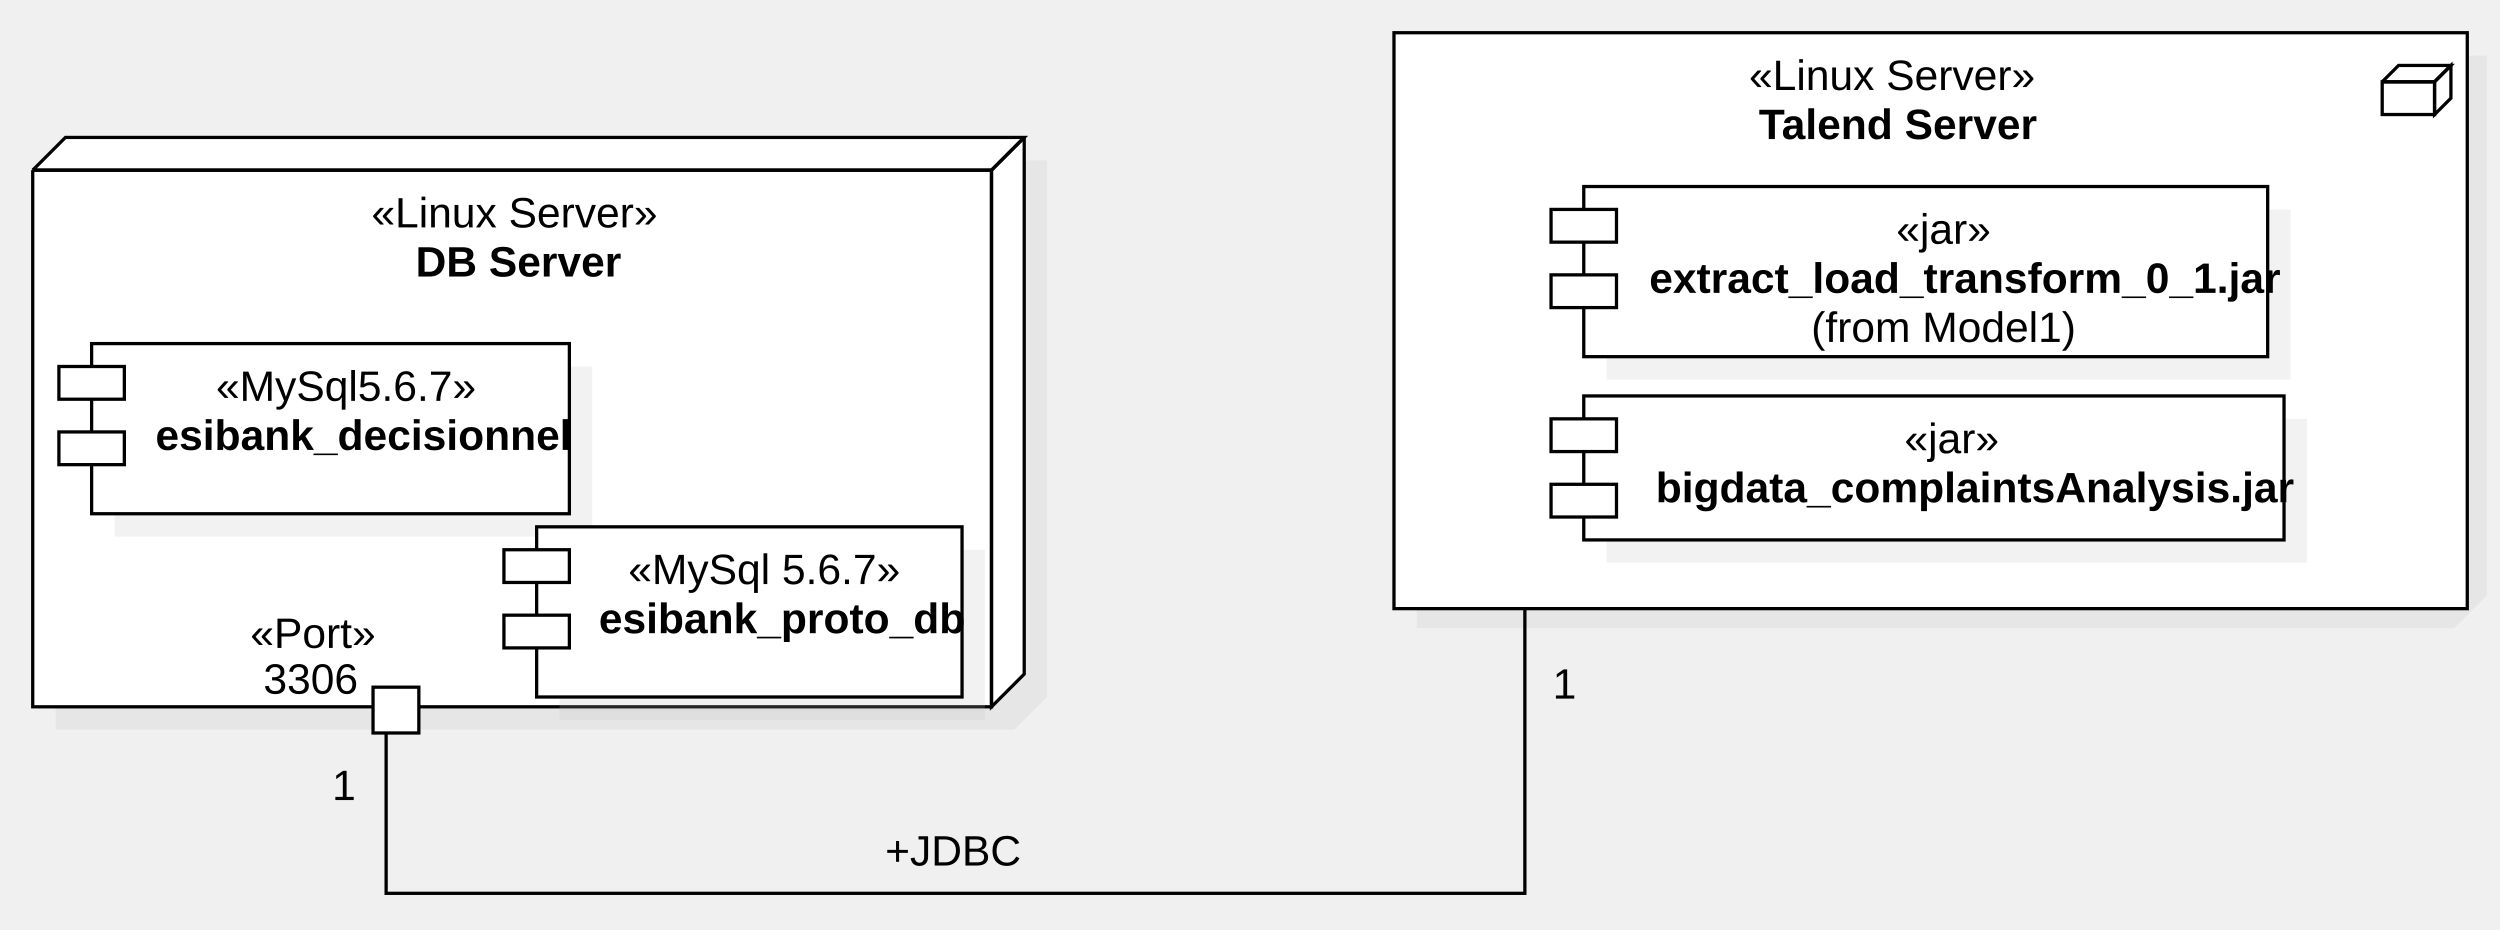
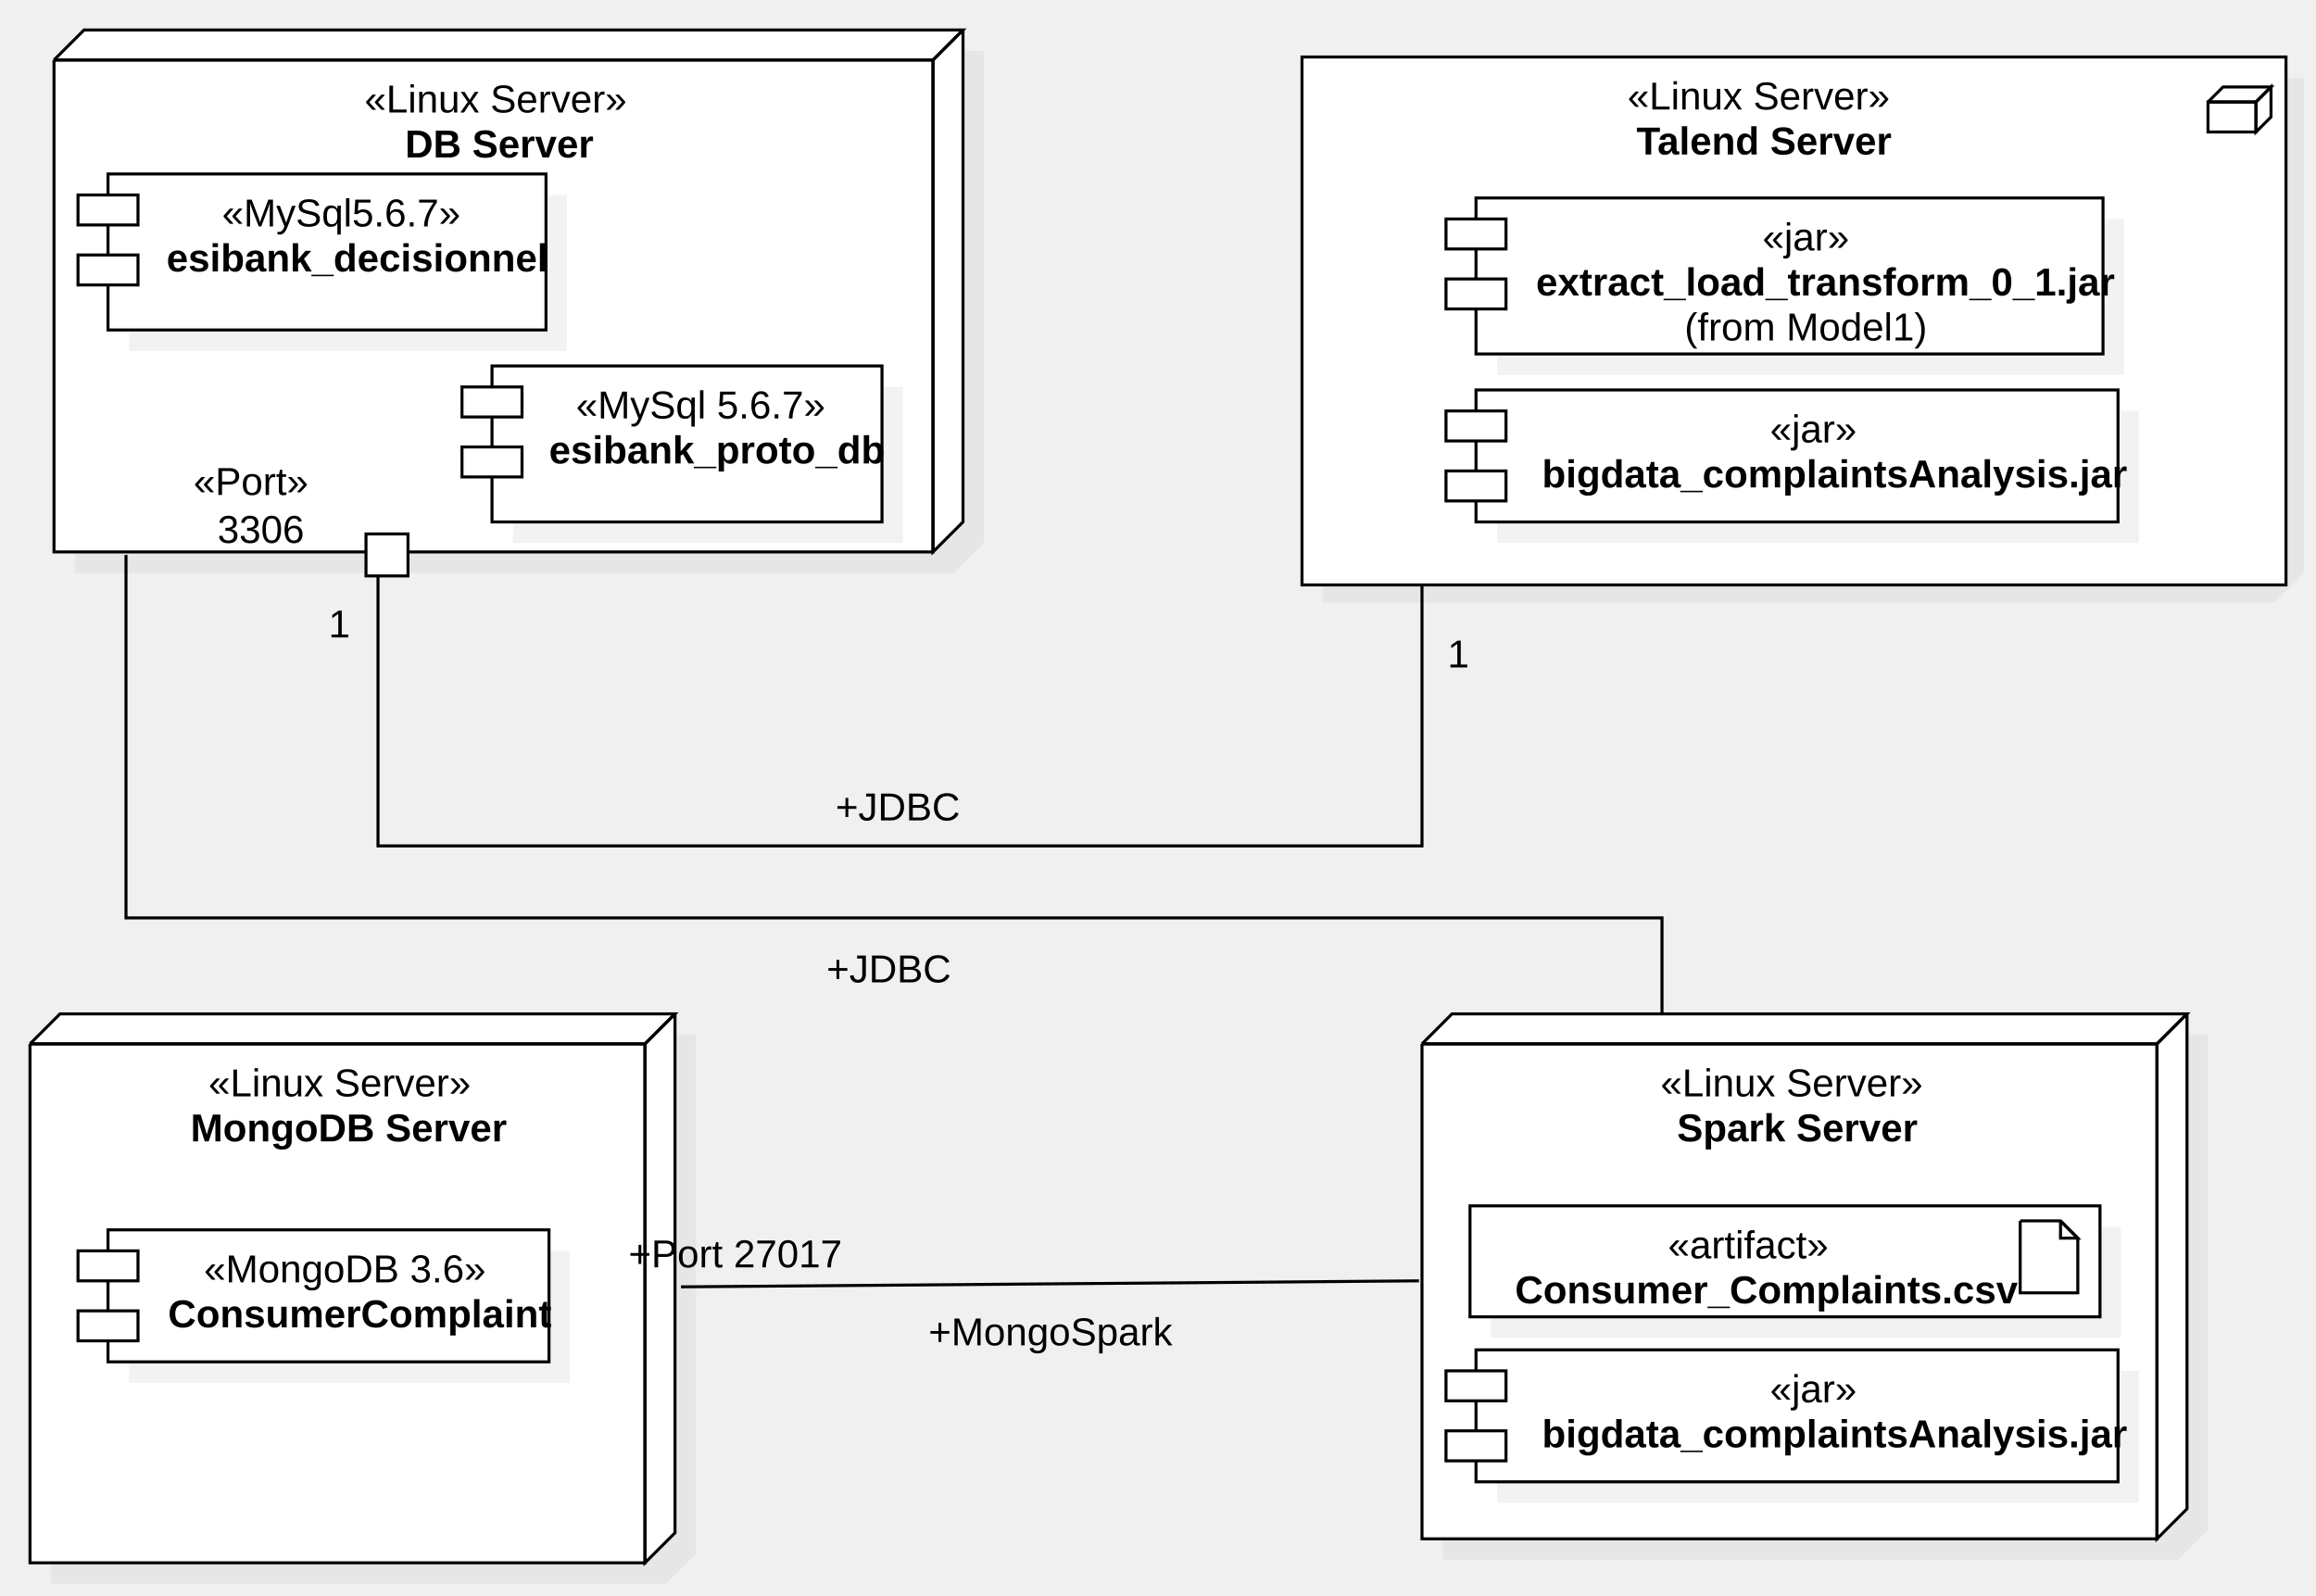
- <svg xmlns="http://www.w3.org/2000/svg" version="1.1" width="764" height="284">
+ <svg xmlns="http://www.w3.org/2000/svg" version="1.1" width="772" height="532">
  <defs />
  <g>
-     <g transform="translate(-62,-143) scale(1,1)">
-       <path fill="#C0C0C0" stroke="none" d="M 79 202 L 372 202 L 372 366 L 79 366" opacity="0.2" />
-     </g>
-     <g transform="translate(-62,-143) scale(1,1)">
-       <path fill="#C0C0C0" stroke="none" d="M 79 202 L 89 192 L 382 192 L 372 202" opacity="0.2" />
-     </g>
-     <g transform="translate(-62,-143) scale(1,1)">
-       <path fill="#C0C0C0" stroke="none" d="M 382 192 L 372 202 L 372 366 L 382 356" opacity="0.2" />
-     </g>
-     <g transform="translate(-62,-143) scale(1,1)">
-       <path fill="#ffffff" stroke="none" d="M 72 195 L 365 195 L 365 359 L 72 359" />
-     </g>
-     <g transform="translate(-62,-143) scale(1,1)">
-       <path fill="#ffffff" stroke="none" d="M 72 195 L 82 185 L 375 185 L 365 195" />
-     </g>
-     <g transform="translate(-62,-143) scale(1,1)">
-       <path fill="#ffffff" stroke="none" d="M 375 185 L 365 195 L 365 359 L 375 349" />
-     </g>
-     <g transform="translate(-62,-143) scale(1,1)">
-       <path fill="none" stroke="#000000" d="M 72 195 L 365 195 L 365 359 L 72 359 L 72 195" stroke-miterlimit="10" />
-     </g>
-     <g transform="translate(-62,-143) scale(1,1)">
-       <path fill="none" stroke="#000000" d="M 72 195 L 82 185 L 375 185 L 365 195 L 72 195" stroke-miterlimit="10" />
-     </g>
-     <g transform="translate(-62,-143) scale(1,1)">
-       <path fill="none" stroke="#000000" d="M 375 185 L 365 195 L 365 359 L 375 349 L 375 185" stroke-miterlimit="10" />
-     </g>
-     <g transform="translate(-62,-143) scale(1,1)">
-       <g>
-         <path fill="none" stroke="none" />
-         <text fill="#000000" stroke="none" font-family="Arial" font-size="13px" font-style="normal" font-weight="normal" text-decoration="none" x="175.5" y="212.5">«Linux Server»</text>
-       </g>
-     </g>
-     <g transform="translate(-62,-143) scale(1,1)">
-       <g>
-         <path fill="none" stroke="none" />
-         <text fill="#000000" stroke="none" font-family="Arial" font-size="13px" font-style="normal" font-weight="bold" text-decoration="none" x="189" y="227.5">DB Server</text>
-       </g>
-     </g>
-     <g transform="translate(-62,-143) scale(1,1)">
+     <g transform="translate(-54,-134) scale(1,1)">
+       <path fill="#C0C0C0" stroke="none" d="M 79 161 L 372 161 L 372 325 L 79 325" opacity="0.2" />
+     </g>
+     <g transform="translate(-54,-134) scale(1,1)">
+       <path fill="#C0C0C0" stroke="none" d="M 79 161 L 89 151 L 382 151 L 372 161" opacity="0.2" />
+     </g>
+     <g transform="translate(-54,-134) scale(1,1)">
+       <path fill="#C0C0C0" stroke="none" d="M 382 151 L 372 161 L 372 325 L 382 315" opacity="0.2" />
+     </g>
+     <g transform="translate(-54,-134) scale(1,1)">
+       <path fill="#ffffff" stroke="none" d="M 72 154 L 365 154 L 365 318 L 72 318" />
+     </g>
+     <g transform="translate(-54,-134) scale(1,1)">
+       <path fill="#ffffff" stroke="none" d="M 72 154 L 82 144 L 375 144 L 365 154" />
+     </g>
+     <g transform="translate(-54,-134) scale(1,1)">
+       <path fill="#ffffff" stroke="none" d="M 375 144 L 365 154 L 365 318 L 375 308" />
+     </g>
+     <g transform="translate(-54,-134) scale(1,1)">
+       <path fill="none" stroke="#000000" d="M 72 154 L 365 154 L 365 318 L 72 318 L 72 154" stroke-miterlimit="10" />
+     </g>
+     <g transform="translate(-54,-134) scale(1,1)">
+       <path fill="none" stroke="#000000" d="M 72 154 L 82 144 L 375 144 L 365 154 L 72 154" stroke-miterlimit="10" />
+     </g>
+     <g transform="translate(-54,-134) scale(1,1)">
+       <path fill="none" stroke="#000000" d="M 375 144 L 365 154 L 365 318 L 375 308 L 375 144" stroke-miterlimit="10" />
+     </g>
+     <g transform="translate(-54,-134) scale(1,1)">
+       <g>
+         <path fill="none" stroke="none" />
+         <text fill="#000000" stroke="none" font-family="Arial" font-size="13px" font-style="normal" font-weight="normal" text-decoration="none" x="175.5" y="171.5">«Linux Server»</text>
+       </g>
+     </g>
+     <g transform="translate(-54,-134) scale(1,1)">
+       <g>
+         <path fill="none" stroke="none" />
+         <text fill="#000000" stroke="none" font-family="Arial" font-size="13px" font-style="normal" font-weight="bold" text-decoration="none" x="189" y="186.5">DB Server</text>
+       </g>
+     </g>
+     <g transform="translate(-54,-134) scale(1,1)">
      <path fill="#C0C0C0" stroke="none" d="M 495 170 L 812 170 L 812 335 L 495 335" opacity="0.2" />
    </g>
-     <g transform="translate(-62,-143) scale(1,1)">
+     <g transform="translate(-54,-134) scale(1,1)">
      <path fill="#C0C0C0" stroke="none" d="M 495 170 L 505 160 L 822 160 L 812 170" opacity="0.2" />
    </g>
-     <g transform="translate(-62,-143) scale(1,1)">
+     <g transform="translate(-54,-134) scale(1,1)">
      <path fill="#C0C0C0" stroke="none" d="M 822 160 L 812 170 L 812 335 L 822 325" opacity="0.2" />
    </g>
-     <g transform="translate(-62,-143) scale(1,1)">
+     <g transform="translate(-54,-134) scale(1,1)">
      <rect fill="#ffffff" stroke="none" x="488" y="153" width="328" height="176" />
    </g>
-     <g transform="translate(-62,-143) scale(1,1)">
+     <g transform="translate(-54,-134) scale(1,1)">
      <path fill="none" stroke="#000000" d="M 488 153 L 816 153 L 816 329 L 488 329 L 488 153 Z Z" stroke-miterlimit="10" />
    </g>
-     <g transform="translate(-62,-143) scale(1,1)">
+     <g transform="translate(-54,-134) scale(1,1)">
      <path fill="none" stroke="#000000" d="M 790 168 L 806 168 L 806 178 L 790 178 L 790 168 Z Z" stroke-miterlimit="10" />
    </g>
-     <g transform="translate(-62,-143) scale(1,1)">
+     <g transform="translate(-54,-134) scale(1,1)">
      <path fill="none" stroke="#000000" d="M 790 168 L 795 163 L 811 163 L 806 168 L 790 168" stroke-miterlimit="10" />
    </g>
-     <g transform="translate(-62,-143) scale(1,1)">
+     <g transform="translate(-54,-134) scale(1,1)">
      <path fill="none" stroke="#000000" d="M 806 168 L 811 163 L 811 173 L 806 178 L 806 168" stroke-miterlimit="10" />
    </g>
-     <g transform="translate(-62,-143) scale(1,1)">
+     <g transform="translate(-54,-134) scale(1,1)">
      <g>
        <path fill="none" stroke="none" />
        <text fill="#000000" stroke="none" font-family="Arial" font-size="13px" font-style="normal" font-weight="normal" text-decoration="none" x="596.5" y="170.5">«Linux Server»</text>
      </g>
    </g>
-     <g transform="translate(-62,-143) scale(1,1)">
+     <g transform="translate(-54,-134) scale(1,1)">
      <g>
        <path fill="none" stroke="none" />
        <text fill="#000000" stroke="none" font-family="Arial" font-size="13px" font-style="normal" font-weight="bold" text-decoration="none" x="599.5" y="185.5">Talend Server</text>
      </g>
    </g>
-     <g transform="translate(-62,-143) scale(1,1)">
-       <path fill="none" stroke="#000000" d="M 180 360 L 180 416 L 528 416 L 528 329" stroke-miterlimit="10" />
-     </g>
-     <g transform="translate(-62,-143) scale(1,1)">
+     <g transform="translate(-54,-134) scale(1,1)">
+       <path fill="none" stroke="#000000" d="M 180 319 L 180 416 L 528 416 L 528 329" stroke-miterlimit="10" />
+     </g>
+     <g transform="translate(-54,-134) scale(1,1)">
      <g>
        <path fill="none" stroke="none" />
        <text fill="#000000" stroke="none" font-family="Arial" font-size="13px" font-style="normal" font-weight="normal" text-decoration="none" x="332.5" y="407.5">+JDBC</text>
      </g>
    </g>
-     <g transform="translate(-62,-143) scale(1,1)">
-       <g>
-         <path fill="none" stroke="none" />
-         <text fill="#000000" stroke="none" font-family="Arial" font-size="13px" font-style="normal" font-weight="normal" text-decoration="none" x="163.5" y="387.5">1</text>
-       </g>
-     </g>
-     <g transform="translate(-62,-143) scale(1,1)">
+     <g transform="translate(-54,-134) scale(1,1)">
+       <g>
+         <path fill="none" stroke="none" />
+         <text fill="#000000" stroke="none" font-family="Arial" font-size="13px" font-style="normal" font-weight="normal" text-decoration="none" x="163.5" y="346.5">1</text>
+       </g>
+     </g>
+     <g transform="translate(-54,-134) scale(1,1)">
      <g>
        <path fill="none" stroke="none" />
        <text fill="#000000" stroke="none" font-family="Arial" font-size="13px" font-style="normal" font-weight="normal" text-decoration="none" x="536.5" y="356.5">1</text>
      </g>
    </g>
-     <g transform="translate(-62,-143) scale(1,1)">
-       <rect fill="#C0C0C0" stroke="none" x="97" y="255" width="146" height="52" opacity="0.2" />
-     </g>
-     <g transform="translate(-62,-143) scale(1,1)">
-       <rect fill="#ffffff" stroke="none" x="90" y="248" width="146" height="52" />
-     </g>
-     <g transform="translate(-62,-143) scale(1,1)">
-       <path fill="none" stroke="#000000" d="M 90 248 L 236 248 L 236 300 L 90 300 L 90 248 Z Z" stroke-miterlimit="10" />
-     </g>
-     <g transform="translate(-62,-143) scale(1,1)">
-       <rect fill="#ffffff" stroke="none" x="80" y="255" width="20" height="10" />
-     </g>
-     <g transform="translate(-62,-143) scale(1,1)">
-       <path fill="none" stroke="#000000" d="M 80 255 L 100 255 L 100 265 L 80 265 L 80 255 Z Z" stroke-miterlimit="10" />
-     </g>
-     <g transform="translate(-62,-143) scale(1,1)">
-       <rect fill="#ffffff" stroke="none" x="80" y="275" width="20" height="10" />
-     </g>
-     <g transform="translate(-62,-143) scale(1,1)">
-       <path fill="none" stroke="#000000" d="M 80 275 L 100 275 L 100 285 L 80 285 L 80 275 Z Z" stroke-miterlimit="10" />
-     </g>
-     <g transform="translate(-62,-143) scale(1,1)">
-       <g>
-         <path fill="none" stroke="none" />
-         <text fill="#000000" stroke="none" font-family="Arial" font-size="13px" font-style="normal" font-weight="normal" text-decoration="none" x="128" y="265.5">«MySql5.6.7»</text>
-       </g>
-     </g>
-     <g transform="translate(-62,-143) scale(1,1)">
-       <g>
-         <path fill="none" stroke="none" />
-         <text fill="#000000" stroke="none" font-family="Arial" font-size="13px" font-style="normal" font-weight="bold" text-decoration="none" x="109.5" y="280.5">esibank_decisionnel</text>
-       </g>
-     </g>
-     <g transform="translate(-62,-143) scale(1,1)">
-       <rect fill="#C0C0C0" stroke="none" x="233" y="311" width="130" height="52" opacity="0.2" />
-     </g>
-     <g transform="translate(-62,-143) scale(1,1)">
-       <rect fill="#ffffff" stroke="none" x="226" y="304" width="130" height="52" />
-     </g>
-     <g transform="translate(-62,-143) scale(1,1)">
-       <path fill="none" stroke="#000000" d="M 226 304 L 356 304 L 356 356 L 226 356 L 226 304 Z Z" stroke-miterlimit="10" />
-     </g>
-     <g transform="translate(-62,-143) scale(1,1)">
-       <rect fill="#ffffff" stroke="none" x="216" y="311" width="20" height="10" />
-     </g>
-     <g transform="translate(-62,-143) scale(1,1)">
-       <path fill="none" stroke="#000000" d="M 216 311 L 236 311 L 236 321 L 216 321 L 216 311 Z Z" stroke-miterlimit="10" />
-     </g>
-     <g transform="translate(-62,-143) scale(1,1)">
-       <rect fill="#ffffff" stroke="none" x="216" y="331" width="20" height="10" />
-     </g>
-     <g transform="translate(-62,-143) scale(1,1)">
-       <path fill="none" stroke="#000000" d="M 216 331 L 236 331 L 236 341 L 216 341 L 216 331 Z Z" stroke-miterlimit="10" />
-     </g>
-     <g transform="translate(-62,-143) scale(1,1)">
-       <g>
-         <path fill="none" stroke="none" />
-         <text fill="#000000" stroke="none" font-family="Arial" font-size="13px" font-style="normal" font-weight="normal" text-decoration="none" x="254" y="321.5">«MySql 5.6.7»</text>
-       </g>
-     </g>
-     <g transform="translate(-62,-143) scale(1,1)">
-       <g>
-         <path fill="none" stroke="none" />
-         <text fill="#000000" stroke="none" font-family="Arial" font-size="13px" font-style="normal" font-weight="bold" text-decoration="none" x="245" y="336.5">esibank_proto_db</text>
-       </g>
-     </g>
-     <g transform="translate(-62,-143) scale(1,1)">
+     <g transform="translate(-54,-134) scale(1,1)">
+       <rect fill="#C0C0C0" stroke="none" x="97" y="199" width="146" height="52" opacity="0.2" />
+     </g>
+     <g transform="translate(-54,-134) scale(1,1)">
+       <rect fill="#ffffff" stroke="none" x="90" y="192" width="146" height="52" />
+     </g>
+     <g transform="translate(-54,-134) scale(1,1)">
+       <path fill="none" stroke="#000000" d="M 90 192 L 236 192 L 236 244 L 90 244 L 90 192 Z Z" stroke-miterlimit="10" />
+     </g>
+     <g transform="translate(-54,-134) scale(1,1)">
+       <rect fill="#ffffff" stroke="none" x="80" y="199" width="20" height="10" />
+     </g>
+     <g transform="translate(-54,-134) scale(1,1)">
+       <path fill="none" stroke="#000000" d="M 80 199 L 100 199 L 100 209 L 80 209 L 80 199 Z Z" stroke-miterlimit="10" />
+     </g>
+     <g transform="translate(-54,-134) scale(1,1)">
+       <rect fill="#ffffff" stroke="none" x="80" y="219" width="20" height="10" />
+     </g>
+     <g transform="translate(-54,-134) scale(1,1)">
+       <path fill="none" stroke="#000000" d="M 80 219 L 100 219 L 100 229 L 80 229 L 80 219 Z Z" stroke-miterlimit="10" />
+     </g>
+     <g transform="translate(-54,-134) scale(1,1)">
+       <g>
+         <path fill="none" stroke="none" />
+         <text fill="#000000" stroke="none" font-family="Arial" font-size="13px" font-style="normal" font-weight="normal" text-decoration="none" x="128" y="209.5">«MySql5.6.7»</text>
+       </g>
+     </g>
+     <g transform="translate(-54,-134) scale(1,1)">
+       <g>
+         <path fill="none" stroke="none" />
+         <text fill="#000000" stroke="none" font-family="Arial" font-size="13px" font-style="normal" font-weight="bold" text-decoration="none" x="109.5" y="224.5">esibank_decisionnel</text>
+       </g>
+     </g>
+     <g transform="translate(-54,-134) scale(1,1)">
+       <rect fill="#C0C0C0" stroke="none" x="225" y="263" width="130" height="52" opacity="0.2" />
+     </g>
+     <g transform="translate(-54,-134) scale(1,1)">
+       <rect fill="#ffffff" stroke="none" x="218" y="256" width="130" height="52" />
+     </g>
+     <g transform="translate(-54,-134) scale(1,1)">
+       <path fill="none" stroke="#000000" d="M 218 256 L 348 256 L 348 308 L 218 308 L 218 256 Z Z" stroke-miterlimit="10" />
+     </g>
+     <g transform="translate(-54,-134) scale(1,1)">
+       <rect fill="#ffffff" stroke="none" x="208" y="263" width="20" height="10" />
+     </g>
+     <g transform="translate(-54,-134) scale(1,1)">
+       <path fill="none" stroke="#000000" d="M 208 263 L 228 263 L 228 273 L 208 273 L 208 263 Z Z" stroke-miterlimit="10" />
+     </g>
+     <g transform="translate(-54,-134) scale(1,1)">
+       <rect fill="#ffffff" stroke="none" x="208" y="283" width="20" height="10" />
+     </g>
+     <g transform="translate(-54,-134) scale(1,1)">
+       <path fill="none" stroke="#000000" d="M 208 283 L 228 283 L 228 293 L 208 293 L 208 283 Z Z" stroke-miterlimit="10" />
+     </g>
+     <g transform="translate(-54,-134) scale(1,1)">
+       <g>
+         <path fill="none" stroke="none" />
+         <text fill="#000000" stroke="none" font-family="Arial" font-size="13px" font-style="normal" font-weight="normal" text-decoration="none" x="246" y="273.5">«MySql 5.6.7»</text>
+       </g>
+     </g>
+     <g transform="translate(-54,-134) scale(1,1)">
+       <g>
+         <path fill="none" stroke="none" />
+         <text fill="#000000" stroke="none" font-family="Arial" font-size="13px" font-style="normal" font-weight="bold" text-decoration="none" x="237" y="288.5">esibank_proto_db</text>
+       </g>
+     </g>
+     <g transform="translate(-54,-134) scale(1,1)">
      <rect fill="#C0C0C0" stroke="none" x="553" y="207" width="209" height="52" opacity="0.2" />
    </g>
-     <g transform="translate(-62,-143) scale(1,1)">
+     <g transform="translate(-54,-134) scale(1,1)">
      <rect fill="#ffffff" stroke="none" x="546" y="200" width="209" height="52" />
    </g>
-     <g transform="translate(-62,-143) scale(1,1)">
+     <g transform="translate(-54,-134) scale(1,1)">
      <path fill="none" stroke="#000000" d="M 546 200 L 755 200 L 755 252 L 546 252 L 546 200 Z Z" stroke-miterlimit="10" />
    </g>
-     <g transform="translate(-62,-143) scale(1,1)">
+     <g transform="translate(-54,-134) scale(1,1)">
      <rect fill="#ffffff" stroke="none" x="536" y="207" width="20" height="10" />
    </g>
-     <g transform="translate(-62,-143) scale(1,1)">
+     <g transform="translate(-54,-134) scale(1,1)">
      <path fill="none" stroke="#000000" d="M 536 207 L 556 207 L 556 217 L 536 217 L 536 207 Z Z" stroke-miterlimit="10" />
    </g>
-     <g transform="translate(-62,-143) scale(1,1)">
+     <g transform="translate(-54,-134) scale(1,1)">
      <rect fill="#ffffff" stroke="none" x="536" y="227" width="20" height="10" />
    </g>
-     <g transform="translate(-62,-143) scale(1,1)">
+     <g transform="translate(-54,-134) scale(1,1)">
      <path fill="none" stroke="#000000" d="M 536 227 L 556 227 L 556 237 L 536 237 L 536 227 Z Z" stroke-miterlimit="10" />
    </g>
-     <g transform="translate(-62,-143) scale(1,1)">
+     <g transform="translate(-54,-134) scale(1,1)">
      <g>
        <path fill="none" stroke="none" />
        <text fill="#000000" stroke="none" font-family="Arial" font-size="13px" font-style="normal" font-weight="normal" text-decoration="none" x="641.5" y="217.5">«jar»</text>
      </g>
    </g>
-     <g transform="translate(-62,-143) scale(1,1)">
+     <g transform="translate(-54,-134) scale(1,1)">
      <g>
        <path fill="none" stroke="none" />
        <text fill="#000000" stroke="none" font-family="Arial" font-size="13px" font-style="normal" font-weight="bold" text-decoration="none" x="566" y="232.5">extract_load_transform_0_1.jar</text>
      </g>
    </g>
-     <g transform="translate(-62,-143) scale(1,1)">
+     <g transform="translate(-54,-134) scale(1,1)">
      <g>
        <path fill="none" stroke="none" />
        <text fill="#000000" stroke="none" font-family="Arial" font-size="13px" font-style="normal" font-weight="normal" text-decoration="none" x="615.5" y="247.5">(from Model1)</text>
      </g>
    </g>
-     <g transform="translate(-62,-143) scale(1,1)">
-       <rect fill="#ffffff" stroke="none" x="176" y="353" width="14" height="14" />
-     </g>
-     <g transform="translate(-62,-143) scale(1,1)">
-       <path fill="none" stroke="#000000" d="M 176 353 L 190 353 L 190 367 L 176 367 L 176 353 Z Z" stroke-miterlimit="10" />
-     </g>
-     <g transform="translate(-62,-143) scale(1,1)">
-       <g>
-         <path fill="none" stroke="none" />
-         <text fill="#000000" stroke="none" font-family="Arial" font-size="13px" font-style="normal" font-weight="normal" text-decoration="none" x="142.5" y="355">3306</text>
-       </g>
-     </g>
-     <g transform="translate(-62,-143) scale(1,1)">
-       <g>
-         <path fill="none" stroke="none" />
-         <text fill="#000000" stroke="none" font-family="Arial" font-size="13px" font-style="normal" font-weight="normal" text-decoration="none" x="138.5" y="341">«Port»</text>
-       </g>
-     </g>
-     <g transform="translate(-62,-143) scale(1,1)">
+     <g transform="translate(-54,-134) scale(1,1)">
+       <rect fill="#ffffff" stroke="none" x="176" y="312" width="14" height="14" />
+     </g>
+     <g transform="translate(-54,-134) scale(1,1)">
+       <path fill="none" stroke="#000000" d="M 176 312 L 190 312 L 190 326 L 176 326 L 176 312 Z Z" stroke-miterlimit="10" />
+     </g>
+     <g transform="translate(-54,-134) scale(1,1)">
+       <g>
+         <path fill="none" stroke="none" />
+         <text fill="#000000" stroke="none" font-family="Arial" font-size="13px" font-style="normal" font-weight="normal" text-decoration="none" x="126.5" y="315">3306</text>
+       </g>
+     </g>
+     <g transform="translate(-54,-134) scale(1,1)">
+       <g>
+         <path fill="none" stroke="none" />
+         <text fill="#000000" stroke="none" font-family="Arial" font-size="13px" font-style="normal" font-weight="normal" text-decoration="none" x="118.5" y="299">«Port»</text>
+       </g>
+     </g>
+     <g transform="translate(-54,-134) scale(1,1)">
      <rect fill="#C0C0C0" stroke="none" x="553" y="271" width="214" height="44" opacity="0.2" />
    </g>
-     <g transform="translate(-62,-143) scale(1,1)">
+     <g transform="translate(-54,-134) scale(1,1)">
      <rect fill="#ffffff" stroke="none" x="546" y="264" width="214" height="44" />
    </g>
-     <g transform="translate(-62,-143) scale(1,1)">
+     <g transform="translate(-54,-134) scale(1,1)">
      <path fill="none" stroke="#000000" d="M 546 264 L 760 264 L 760 308 L 546 308 L 546 264 Z Z" stroke-miterlimit="10" />
    </g>
-     <g transform="translate(-62,-143) scale(1,1)">
+     <g transform="translate(-54,-134) scale(1,1)">
      <rect fill="#ffffff" stroke="none" x="536" y="271" width="20" height="10" />
    </g>
-     <g transform="translate(-62,-143) scale(1,1)">
+     <g transform="translate(-54,-134) scale(1,1)">
      <path fill="none" stroke="#000000" d="M 536 271 L 556 271 L 556 281 L 536 281 L 536 271 Z Z" stroke-miterlimit="10" />
    </g>
-     <g transform="translate(-62,-143) scale(1,1)">
+     <g transform="translate(-54,-134) scale(1,1)">
      <rect fill="#ffffff" stroke="none" x="536" y="291" width="20" height="10" />
    </g>
-     <g transform="translate(-62,-143) scale(1,1)">
+     <g transform="translate(-54,-134) scale(1,1)">
      <path fill="none" stroke="#000000" d="M 536 291 L 556 291 L 556 301 L 536 301 L 536 291 Z Z" stroke-miterlimit="10" />
    </g>
-     <g transform="translate(-62,-143) scale(1,1)">
+     <g transform="translate(-54,-134) scale(1,1)">
      <g>
        <path fill="none" stroke="none" />
        <text fill="#000000" stroke="none" font-family="Arial" font-size="13px" font-style="normal" font-weight="normal" text-decoration="none" x="644" y="281.5">«jar»</text>
      </g>
    </g>
-     <g transform="translate(-62,-143) scale(1,1)">
+     <g transform="translate(-54,-134) scale(1,1)">
      <g>
        <path fill="none" stroke="none" />
        <text fill="#000000" stroke="none" font-family="Arial" font-size="13px" font-style="normal" font-weight="bold" text-decoration="none" x="568" y="296.5">bigdata_complaintsAnalysis.jar</text>
+       </g>
+     </g>
+     <g transform="translate(-54,-134) scale(1,1)">
+       <path fill="#C0C0C0" stroke="none" d="M 71 489 L 276 489 L 276 662 L 71 662" opacity="0.2" />
+     </g>
+     <g transform="translate(-54,-134) scale(1,1)">
+       <path fill="#C0C0C0" stroke="none" d="M 71 489 L 81 479 L 286 479 L 276 489" opacity="0.2" />
+     </g>
+     <g transform="translate(-54,-134) scale(1,1)">
+       <path fill="#C0C0C0" stroke="none" d="M 286 479 L 276 489 L 276 662 L 286 652" opacity="0.2" />
+     </g>
+     <g transform="translate(-54,-134) scale(1,1)">
+       <path fill="#ffffff" stroke="none" d="M 64 482 L 269 482 L 269 655 L 64 655" />
+     </g>
+     <g transform="translate(-54,-134) scale(1,1)">
+       <path fill="#ffffff" stroke="none" d="M 64 482 L 74 472 L 279 472 L 269 482" />
+     </g>
+     <g transform="translate(-54,-134) scale(1,1)">
+       <path fill="#ffffff" stroke="none" d="M 279 472 L 269 482 L 269 655 L 279 645" />
+     </g>
+     <g transform="translate(-54,-134) scale(1,1)">
+       <path fill="none" stroke="#000000" d="M 64 482 L 269 482 L 269 655 L 64 655 L 64 482" stroke-miterlimit="10" />
+     </g>
+     <g transform="translate(-54,-134) scale(1,1)">
+       <path fill="none" stroke="#000000" d="M 64 482 L 74 472 L 279 472 L 269 482 L 64 482" stroke-miterlimit="10" />
+     </g>
+     <g transform="translate(-54,-134) scale(1,1)">
+       <path fill="none" stroke="#000000" d="M 279 472 L 269 482 L 269 655 L 279 645 L 279 472" stroke-miterlimit="10" />
+     </g>
+     <g transform="translate(-54,-134) scale(1,1)">
+       <g>
+         <path fill="none" stroke="none" />
+         <text fill="#000000" stroke="none" font-family="Arial" font-size="13px" font-style="normal" font-weight="normal" text-decoration="none" x="123.5" y="499.5">«Linux Server»</text>
+       </g>
+     </g>
+     <g transform="translate(-54,-134) scale(1,1)">
+       <g>
+         <path fill="none" stroke="none" />
+         <text fill="#000000" stroke="none" font-family="Arial" font-size="13px" font-style="normal" font-weight="bold" text-decoration="none" x="117.5" y="514.5">MongoDB Server</text>
+       </g>
+     </g>
+     <g transform="translate(-54,-134) scale(1,1)">
+       <rect fill="#C0C0C0" stroke="none" x="97" y="551" width="147" height="44" opacity="0.2" />
+     </g>
+     <g transform="translate(-54,-134) scale(1,1)">
+       <rect fill="#ffffff" stroke="none" x="90" y="544" width="147" height="44" />
+     </g>
+     <g transform="translate(-54,-134) scale(1,1)">
+       <path fill="none" stroke="#000000" d="M 90 544 L 237 544 L 237 588 L 90 588 L 90 544 Z Z" stroke-miterlimit="10" />
+     </g>
+     <g transform="translate(-54,-134) scale(1,1)">
+       <rect fill="#ffffff" stroke="none" x="80" y="551" width="20" height="10" />
+     </g>
+     <g transform="translate(-54,-134) scale(1,1)">
+       <path fill="none" stroke="#000000" d="M 80 551 L 100 551 L 100 561 L 80 561 L 80 551 Z Z" stroke-miterlimit="10" />
+     </g>
+     <g transform="translate(-54,-134) scale(1,1)">
+       <rect fill="#ffffff" stroke="none" x="80" y="571" width="20" height="10" />
+     </g>
+     <g transform="translate(-54,-134) scale(1,1)">
+       <path fill="none" stroke="#000000" d="M 80 571 L 100 571 L 100 581 L 80 581 L 80 571 Z Z" stroke-miterlimit="10" />
+     </g>
+     <g transform="translate(-54,-134) scale(1,1)">
+       <g>
+         <path fill="none" stroke="none" />
+         <text fill="#000000" stroke="none" font-family="Arial" font-size="13px" font-style="normal" font-weight="normal" text-decoration="none" x="122" y="561.5">«MongoDB 3.6»</text>
+       </g>
+     </g>
+     <g transform="translate(-54,-134) scale(1,1)">
+       <g>
+         <path fill="none" stroke="none" />
+         <text fill="#000000" stroke="none" font-family="Arial" font-size="13px" font-style="normal" font-weight="bold" text-decoration="none" x="110" y="576.5">ConsumerComplaint</text>
+       </g>
+     </g>
+     <g transform="translate(-54,-134) scale(1,1)">
+       <path fill="#C0C0C0" stroke="none" d="M 535 489 L 780 489 L 780 654 L 535 654" opacity="0.2" />
+     </g>
+     <g transform="translate(-54,-134) scale(1,1)">
+       <path fill="#C0C0C0" stroke="none" d="M 535 489 L 545 479 L 790 479 L 780 489" opacity="0.2" />
+     </g>
+     <g transform="translate(-54,-134) scale(1,1)">
+       <path fill="#C0C0C0" stroke="none" d="M 790 479 L 780 489 L 780 654 L 790 644" opacity="0.2" />
+     </g>
+     <g transform="translate(-54,-134) scale(1,1)">
+       <path fill="#ffffff" stroke="none" d="M 528 482 L 773 482 L 773 647 L 528 647" />
+     </g>
+     <g transform="translate(-54,-134) scale(1,1)">
+       <path fill="#ffffff" stroke="none" d="M 528 482 L 538 472 L 783 472 L 773 482" />
+     </g>
+     <g transform="translate(-54,-134) scale(1,1)">
+       <path fill="#ffffff" stroke="none" d="M 783 472 L 773 482 L 773 647 L 783 637" />
+     </g>
+     <g transform="translate(-54,-134) scale(1,1)">
+       <path fill="none" stroke="#000000" d="M 528 482 L 773 482 L 773 647 L 528 647 L 528 482" stroke-miterlimit="10" />
+     </g>
+     <g transform="translate(-54,-134) scale(1,1)">
+       <path fill="none" stroke="#000000" d="M 528 482 L 538 472 L 783 472 L 773 482 L 528 482" stroke-miterlimit="10" />
+     </g>
+     <g transform="translate(-54,-134) scale(1,1)">
+       <path fill="none" stroke="#000000" d="M 783 472 L 773 482 L 773 647 L 783 637 L 783 472" stroke-miterlimit="10" />
+     </g>
+     <g transform="translate(-54,-134) scale(1,1)">
+       <g>
+         <path fill="none" stroke="none" />
+         <text fill="#000000" stroke="none" font-family="Arial" font-size="13px" font-style="normal" font-weight="normal" text-decoration="none" x="607.5" y="499.5">«Linux Server»</text>
+       </g>
+     </g>
+     <g transform="translate(-54,-134) scale(1,1)">
+       <g>
+         <path fill="none" stroke="none" />
+         <text fill="#000000" stroke="none" font-family="Arial" font-size="13px" font-style="normal" font-weight="bold" text-decoration="none" x="613" y="514.5">Spark Server</text>
+       </g>
+     </g>
+     <g transform="translate(-54,-134) scale(1,1)">
+       <rect fill="#C0C0C0" stroke="none" x="553" y="591" width="214" height="44" opacity="0.2" />
+     </g>
+     <g transform="translate(-54,-134) scale(1,1)">
+       <rect fill="#ffffff" stroke="none" x="546" y="584" width="214" height="44" />
+     </g>
+     <g transform="translate(-54,-134) scale(1,1)">
+       <path fill="none" stroke="#000000" d="M 546 584 L 760 584 L 760 628 L 546 628 L 546 584 Z Z" stroke-miterlimit="10" />
+     </g>
+     <g transform="translate(-54,-134) scale(1,1)">
+       <rect fill="#ffffff" stroke="none" x="536" y="591" width="20" height="10" />
+     </g>
+     <g transform="translate(-54,-134) scale(1,1)">
+       <path fill="none" stroke="#000000" d="M 536 591 L 556 591 L 556 601 L 536 601 L 536 591 Z Z" stroke-miterlimit="10" />
+     </g>
+     <g transform="translate(-54,-134) scale(1,1)">
+       <rect fill="#ffffff" stroke="none" x="536" y="611" width="20" height="10" />
+     </g>
+     <g transform="translate(-54,-134) scale(1,1)">
+       <path fill="none" stroke="#000000" d="M 536 611 L 556 611 L 556 621 L 536 621 L 536 611 Z Z" stroke-miterlimit="10" />
+     </g>
+     <g transform="translate(-54,-134) scale(1,1)">
+       <g>
+         <path fill="none" stroke="none" />
+         <text fill="#000000" stroke="none" font-family="Arial" font-size="13px" font-style="normal" font-weight="normal" text-decoration="none" x="644" y="601.5">«jar»</text>
+       </g>
+     </g>
+     <g transform="translate(-54,-134) scale(1,1)">
+       <g>
+         <path fill="none" stroke="none" />
+         <text fill="#000000" stroke="none" font-family="Arial" font-size="13px" font-style="normal" font-weight="bold" text-decoration="none" x="568" y="616.5">bigdata_complaintsAnalysis.jar</text>
+       </g>
+     </g>
+     <g transform="translate(-54,-134) scale(1,1)">
+       <rect fill="#C0C0C0" stroke="none" x="551" y="543" width="210" height="37" opacity="0.2" />
+     </g>
+     <g transform="translate(-54,-134) scale(1,1)">
+       <rect fill="#ffffff" stroke="none" x="544" y="536" width="210" height="37" />
+     </g>
+     <g transform="translate(-54,-134) scale(1,1)">
+       <path fill="none" stroke="#000000" d="M 544 536 L 754 536 L 754 573 L 544 573 L 544 536 Z Z" stroke-miterlimit="10" />
+     </g>
+     <g transform="translate(-54,-134) scale(1,1)">
+       <path fill="#ffffff" stroke="none" d="M 727.4 541 L 740.84 541 L 746.6 546.76 L 746.6 565 L 727.4 565" />
+     </g>
+     <g transform="translate(-54,-134) scale(1,1)">
+       <path fill="none" stroke="#000000" d="M 727.4 541 L 740.84 541 L 746.6 546.76 L 746.6 565 L 727.4 565 L 727.4 541" stroke-miterlimit="10" />
+     </g>
+     <g transform="translate(-54,-134) scale(1,1)">
+       <path fill="none" stroke="#000000" d="M 740.84 541 L 740.84 546.76 L 746.6 546.76 L 740.84 541" stroke-miterlimit="10" />
+     </g>
+     <g transform="translate(-54,-134) scale(1,1)">
+       <g>
+         <path fill="none" stroke="none" />
+         <text fill="#000000" stroke="none" font-family="Arial" font-size="13px" font-style="normal" font-weight="normal" text-decoration="none" x="610" y="553.5">«artifact»</text>
+       </g>
+     </g>
+     <g transform="translate(-54,-134) scale(1,1)">
+       <g>
+         <path fill="none" stroke="none" />
+         <text fill="#000000" stroke="none" font-family="Arial" font-size="13px" font-style="normal" font-weight="bold" text-decoration="none" x="559" y="568.5">Consumer_Complaints.csv</text>
+       </g>
+     </g>
+     <g transform="translate(-54,-134) scale(1,1)">
+       <path fill="none" stroke="#000000" d="M 527 561 L 281 563" stroke-miterlimit="10" />
+     </g>
+     <g transform="translate(-54,-134) scale(1,1)">
+       <g>
+         <path fill="none" stroke="none" />
+         <text fill="#000000" stroke="none" font-family="Arial" font-size="13px" font-style="normal" font-weight="normal" text-decoration="none" x="363.5" y="582.5">+MongoSpark</text>
+       </g>
+     </g>
+     <g transform="translate(-54,-134) scale(1,1)">
+       <g>
+         <path fill="none" stroke="none" />
+         <text fill="#000000" stroke="none" font-family="Arial" font-size="13px" font-style="normal" font-weight="normal" text-decoration="none" x="263.5" y="556.5">+Port 27017</text>
+       </g>
+     </g>
+     <g transform="translate(-54,-134) scale(1,1)">
+       <path fill="none" stroke="#000000" d="M 608 472 L 608 440 L 96 440 L 96 319" stroke-miterlimit="10" />
+     </g>
+     <g transform="translate(-54,-134) scale(1,1)">
+       <g>
+         <path fill="none" stroke="none" />
+         <text fill="#000000" stroke="none" font-family="Arial" font-size="13px" font-style="normal" font-weight="normal" text-decoration="none" x="329.5" y="461.5">+JDBC</text>
      </g>
    </g>
  </g>
</svg>
